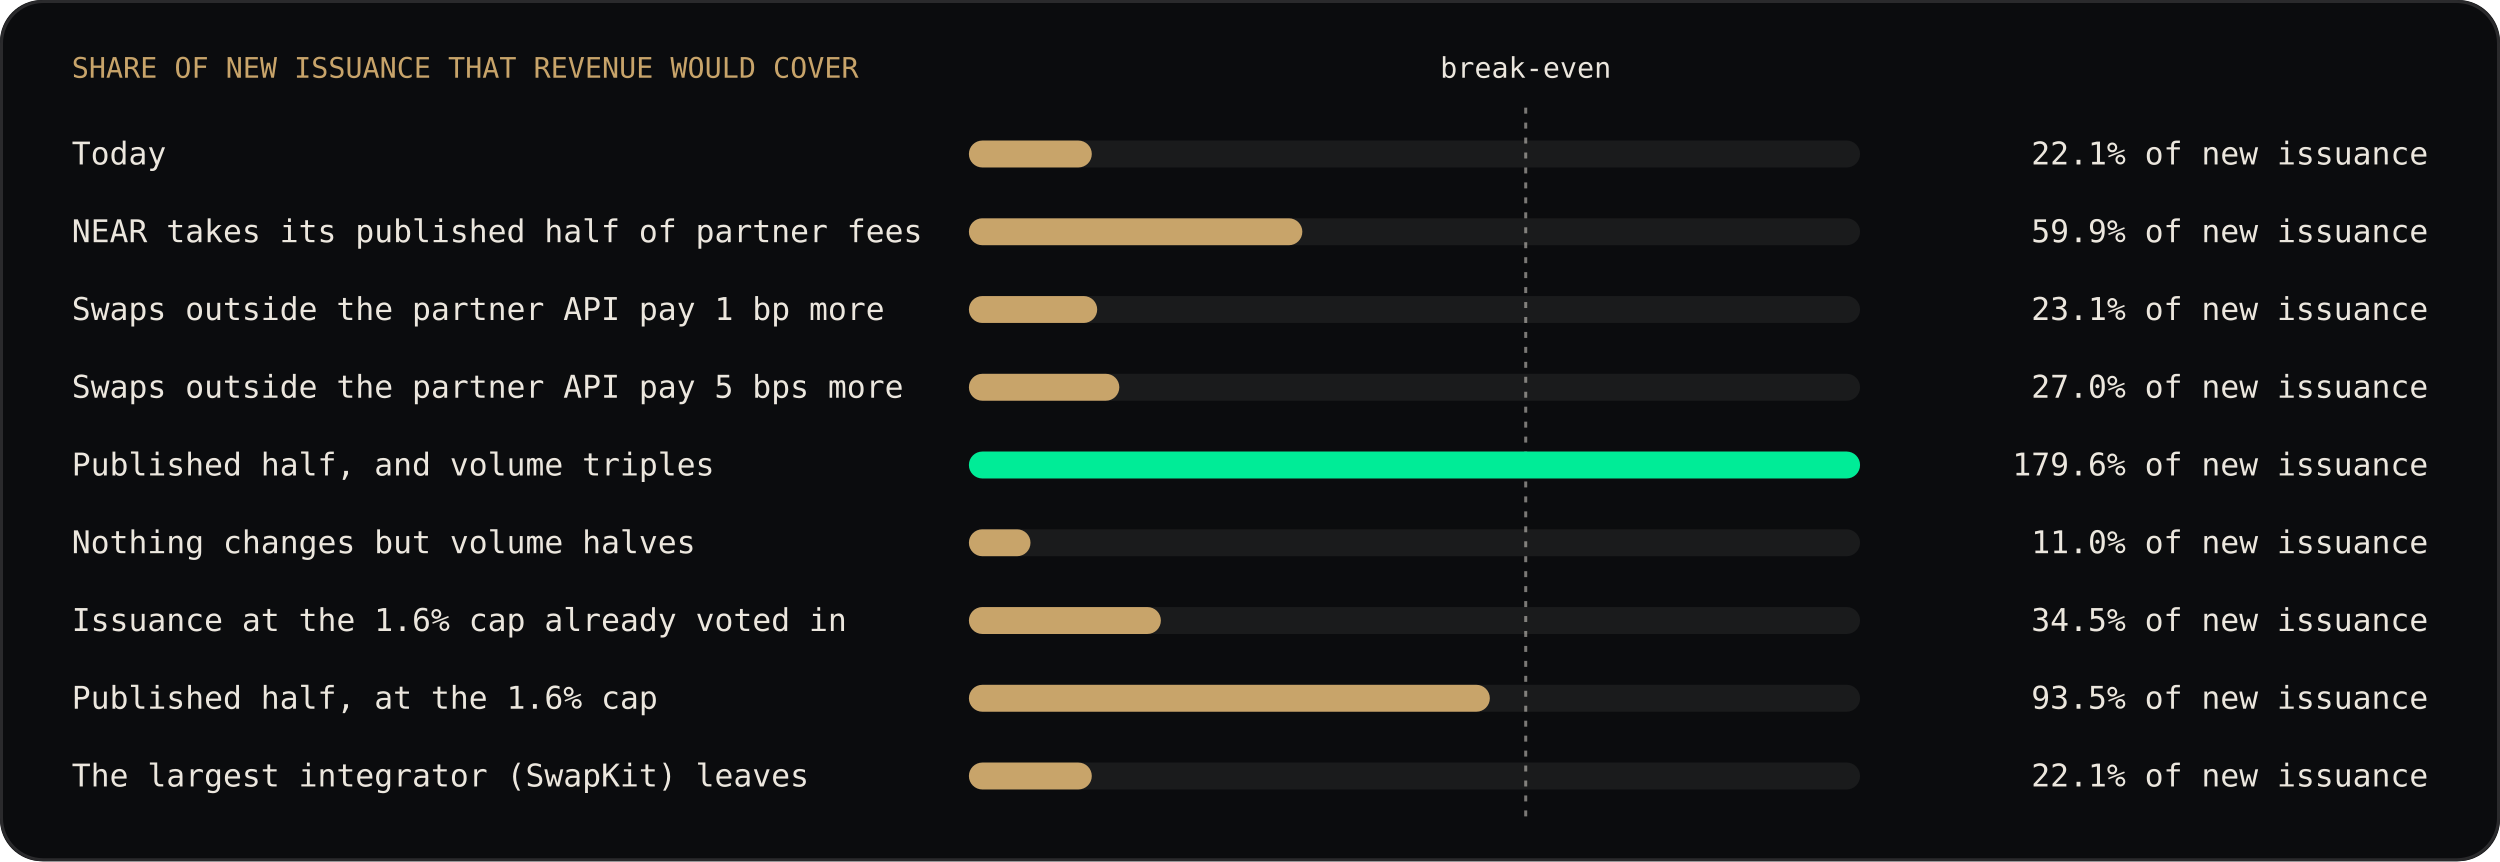
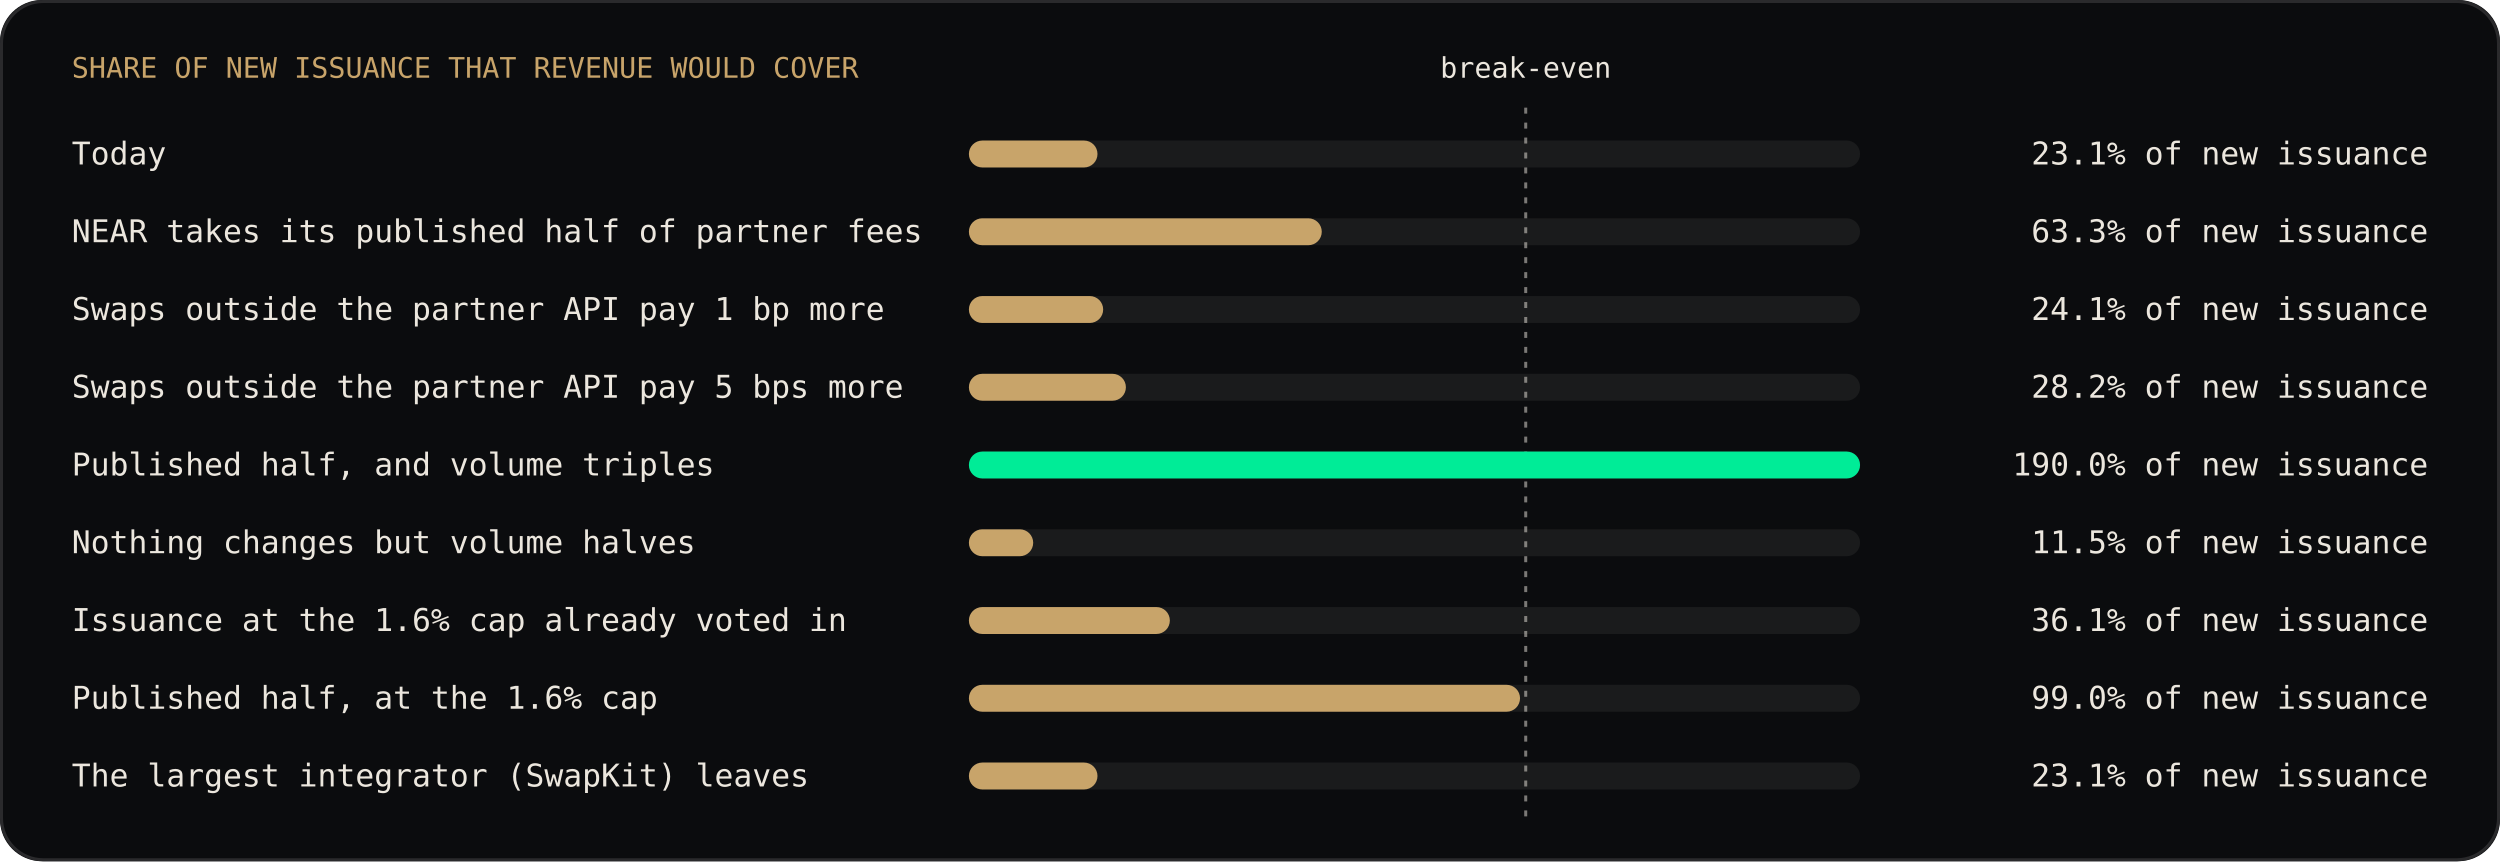
<svg xmlns="http://www.w3.org/2000/svg" viewBox="0 0 836 288" width="836" height="288" font-family="'JetBrains Mono', ui-monospace, SFMono-Regular, Menlo, Consolas, monospace" font-size="9">
  <rect width="836" height="288" rx="14" fill="#0b0c0e" />
  <rect x="0.5" y="0.5" width="835" height="287" rx="14" fill="none" stroke="#2a2a2c" />
  <text x="24.0" y="26.0" fill="#c8a46a" font-size="9.5" font-weight="500" text-anchor="start">SHARE OF NEW ISSUANCE THAT REVENUE WOULD COVER</text>
  <line x1="510.2" x2="510.2" y1="36.0" y2="274.0" stroke="#ece7de" stroke-opacity="0.5" stroke-dasharray="2 3" />
  <text x="510.2" y="26.0" fill="#ece7de" font-size="9.5" font-weight="400" text-anchor="middle">break-even</text>
  <text x="24.0" y="55.0" fill="#ece7de" font-size="10.5" font-weight="400" text-anchor="start">Today</text>
  <rect x="324.0" y="47.0" width="298.0" height="9" rx="4.5" fill="#ece7de" fill-opacity="0.07" />
-   <rect x="324.0" y="47.0" width="41.1" height="9" rx="4.5" fill="#c8a46a" />
-   <text x="812.0" y="55.0" fill="#ece7de" font-size="10.5" font-weight="400" text-anchor="end">22.1% of new issuance</text>
+   <rect x="324.0" y="47.0" width="43.0" height="9" rx="4.5" fill="#c8a46a" />
+   <text x="812.0" y="55.0" fill="#ece7de" font-size="10.5" font-weight="400" text-anchor="end">23.1% of new issuance</text>
  <text x="24.0" y="81.0" fill="#ece7de" font-size="10.5" font-weight="400" text-anchor="start">NEAR takes its published half of partner fees</text>
  <rect x="324.0" y="73.0" width="298.0" height="9" rx="4.5" fill="#ece7de" fill-opacity="0.07" />
-   <rect x="324.0" y="73.0" width="111.5" height="9" rx="4.5" fill="#c8a46a" />
-   <text x="812.0" y="81.0" fill="#ece7de" font-size="10.5" font-weight="400" text-anchor="end">59.9% of new issuance</text>
+   <rect x="324.0" y="73.0" width="118.0" height="9" rx="4.5" fill="#c8a46a" />
+   <text x="812.0" y="81.0" fill="#ece7de" font-size="10.5" font-weight="400" text-anchor="end">63.3% of new issuance</text>
  <text x="24.0" y="107.0" fill="#ece7de" font-size="10.5" font-weight="400" text-anchor="start">Swaps outside the partner API pay 1 bp more</text>
  <rect x="324.0" y="99.0" width="298.0" height="9" rx="4.5" fill="#ece7de" fill-opacity="0.07" />
-   <rect x="324.0" y="99.0" width="42.9" height="9" rx="4.5" fill="#c8a46a" />
-   <text x="812.0" y="107.0" fill="#ece7de" font-size="10.5" font-weight="400" text-anchor="end">23.1% of new issuance</text>
+   <rect x="324.0" y="99.0" width="44.9" height="9" rx="4.5" fill="#c8a46a" />
+   <text x="812.0" y="107.0" fill="#ece7de" font-size="10.5" font-weight="400" text-anchor="end">24.1% of new issuance</text>
  <text x="24.0" y="133.0" fill="#ece7de" font-size="10.5" font-weight="400" text-anchor="start">Swaps outside the partner API pay 5 bps more</text>
  <rect x="324.0" y="125.0" width="298.0" height="9" rx="4.5" fill="#ece7de" fill-opacity="0.07" />
-   <rect x="324.0" y="125.0" width="50.3" height="9" rx="4.5" fill="#c8a46a" />
-   <text x="812.0" y="133.0" fill="#ece7de" font-size="10.5" font-weight="400" text-anchor="end">27.0% of new issuance</text>
+   <rect x="324.0" y="125.0" width="52.5" height="9" rx="4.5" fill="#c8a46a" />
+   <text x="812.0" y="133.0" fill="#ece7de" font-size="10.5" font-weight="400" text-anchor="end">28.2% of new issuance</text>
  <text x="24.0" y="159.0" fill="#ece7de" font-size="10.5" font-weight="400" text-anchor="start">Published half, and volume triples</text>
  <rect x="324.0" y="151.0" width="298.0" height="9" rx="4.5" fill="#ece7de" fill-opacity="0.07" />
  <rect x="324.0" y="151.0" width="298.0" height="9" rx="4.5" fill="#00ec97" />
-   <text x="812.0" y="159.0" fill="#ece7de" font-size="10.5" font-weight="400" text-anchor="end">179.6% of new issuance</text>
+   <text x="812.0" y="159.0" fill="#ece7de" font-size="10.5" font-weight="400" text-anchor="end">190.0% of new issuance</text>
  <text x="24.0" y="185.0" fill="#ece7de" font-size="10.5" font-weight="400" text-anchor="start">Nothing changes but volume halves</text>
  <rect x="324.0" y="177.0" width="298.0" height="9" rx="4.5" fill="#ece7de" fill-opacity="0.07" />
-   <rect x="324.0" y="177.0" width="20.6" height="9" rx="4.5" fill="#c8a46a" />
-   <text x="812.0" y="185.0" fill="#ece7de" font-size="10.5" font-weight="400" text-anchor="end">11.0% of new issuance</text>
+   <rect x="324.0" y="177.0" width="21.5" height="9" rx="4.5" fill="#c8a46a" />
+   <text x="812.0" y="185.0" fill="#ece7de" font-size="10.5" font-weight="400" text-anchor="end">11.5% of new issuance</text>
  <text x="24.0" y="211.0" fill="#ece7de" font-size="10.5" font-weight="400" text-anchor="start">Issuance at the 1.6% cap already voted in</text>
  <rect x="324.0" y="203.0" width="298.0" height="9" rx="4.5" fill="#ece7de" fill-opacity="0.07" />
-   <rect x="324.0" y="203.0" width="64.2" height="9" rx="4.5" fill="#c8a46a" />
-   <text x="812.0" y="211.0" fill="#ece7de" font-size="10.5" font-weight="400" text-anchor="end">34.5% of new issuance</text>
+   <rect x="324.0" y="203.0" width="67.2" height="9" rx="4.5" fill="#c8a46a" />
+   <text x="812.0" y="211.0" fill="#ece7de" font-size="10.5" font-weight="400" text-anchor="end">36.1% of new issuance</text>
  <text x="24.0" y="237.0" fill="#ece7de" font-size="10.5" font-weight="400" text-anchor="start">Published half, at the 1.6% cap</text>
  <rect x="324.0" y="229.0" width="298.0" height="9" rx="4.5" fill="#ece7de" fill-opacity="0.07" />
-   <rect x="324.0" y="229.0" width="174.2" height="9" rx="4.5" fill="#c8a46a" />
-   <text x="812.0" y="237.0" fill="#ece7de" font-size="10.5" font-weight="400" text-anchor="end">93.5% of new issuance</text>
+   <rect x="324.0" y="229.0" width="184.3" height="9" rx="4.5" fill="#c8a46a" />
+   <text x="812.0" y="237.0" fill="#ece7de" font-size="10.5" font-weight="400" text-anchor="end">99.0% of new issuance</text>
  <text x="24.0" y="263.0" fill="#ece7de" font-size="10.5" font-weight="400" text-anchor="start">The largest integrator (SwapKit) leaves</text>
  <rect x="324.0" y="255.0" width="298.0" height="9" rx="4.5" fill="#ece7de" fill-opacity="0.07" />
-   <rect x="324.0" y="255.0" width="41.1" height="9" rx="4.5" fill="#c8a46a" />
-   <text x="812.0" y="263.0" fill="#ece7de" font-size="10.5" font-weight="400" text-anchor="end">22.1% of new issuance</text>
+   <rect x="324.0" y="255.0" width="43.0" height="9" rx="4.5" fill="#c8a46a" />
+   <text x="812.0" y="263.0" fill="#ece7de" font-size="10.5" font-weight="400" text-anchor="end">23.1% of new issuance</text>
</svg>
